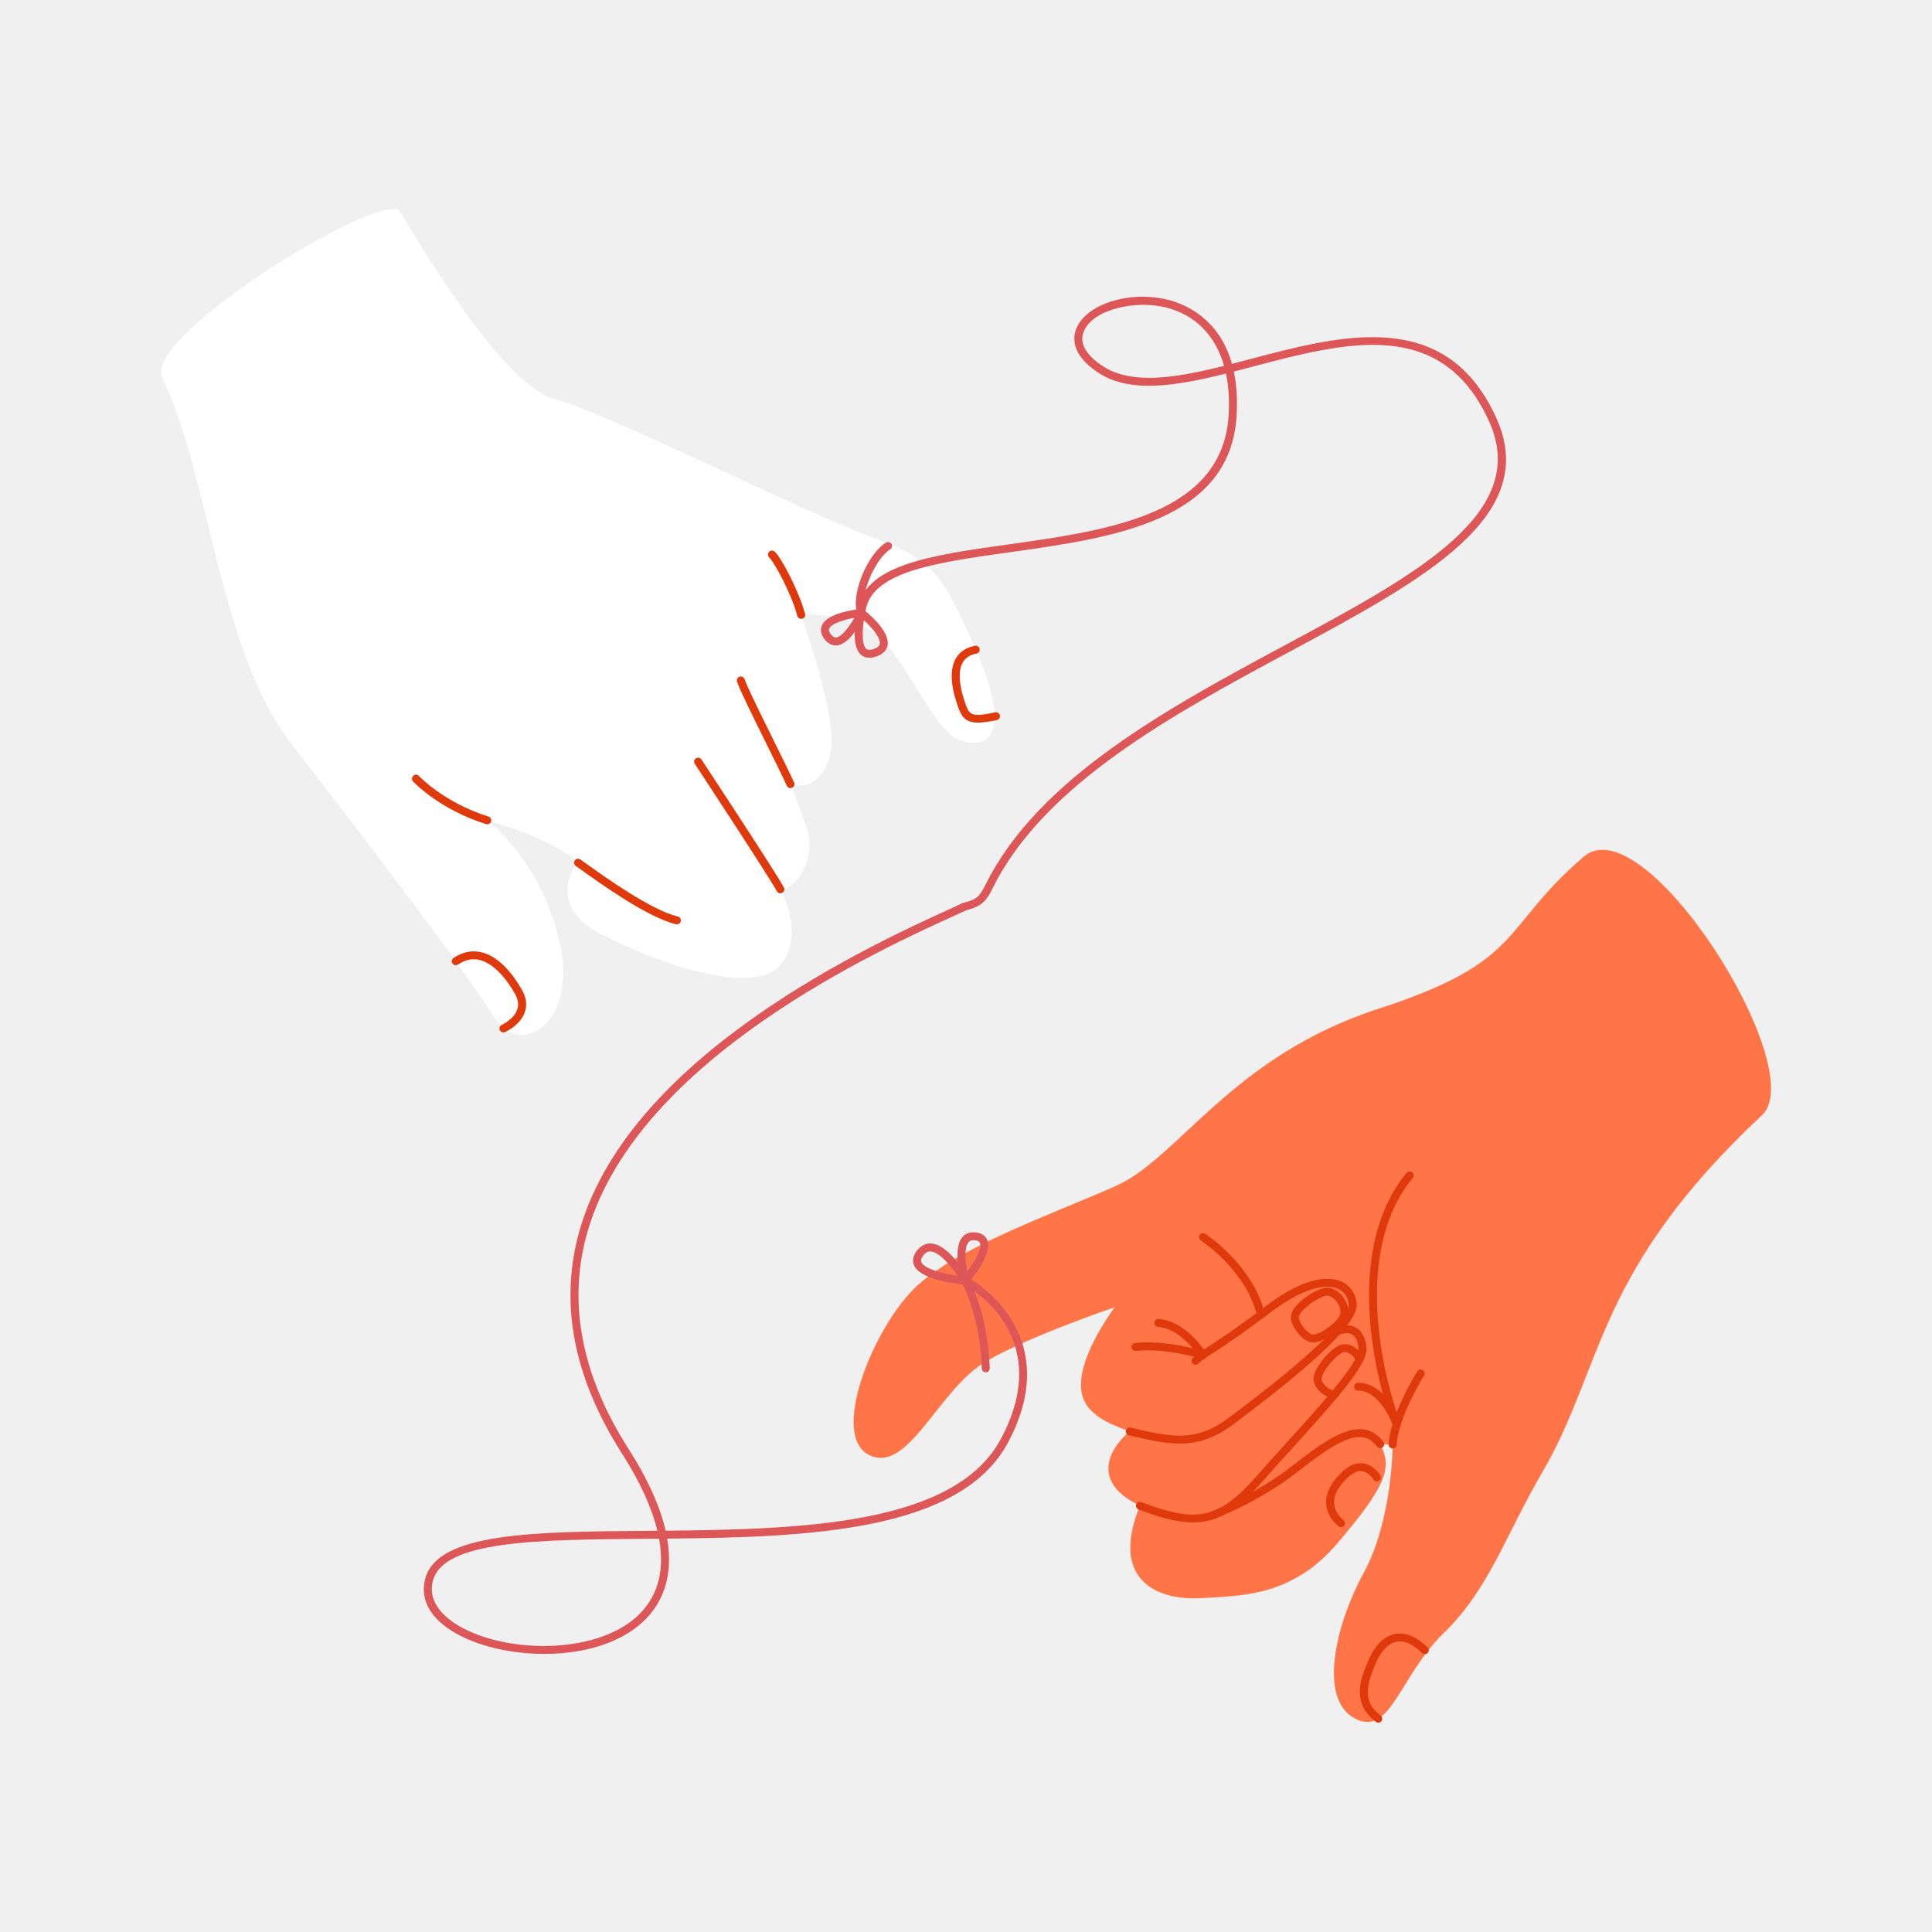
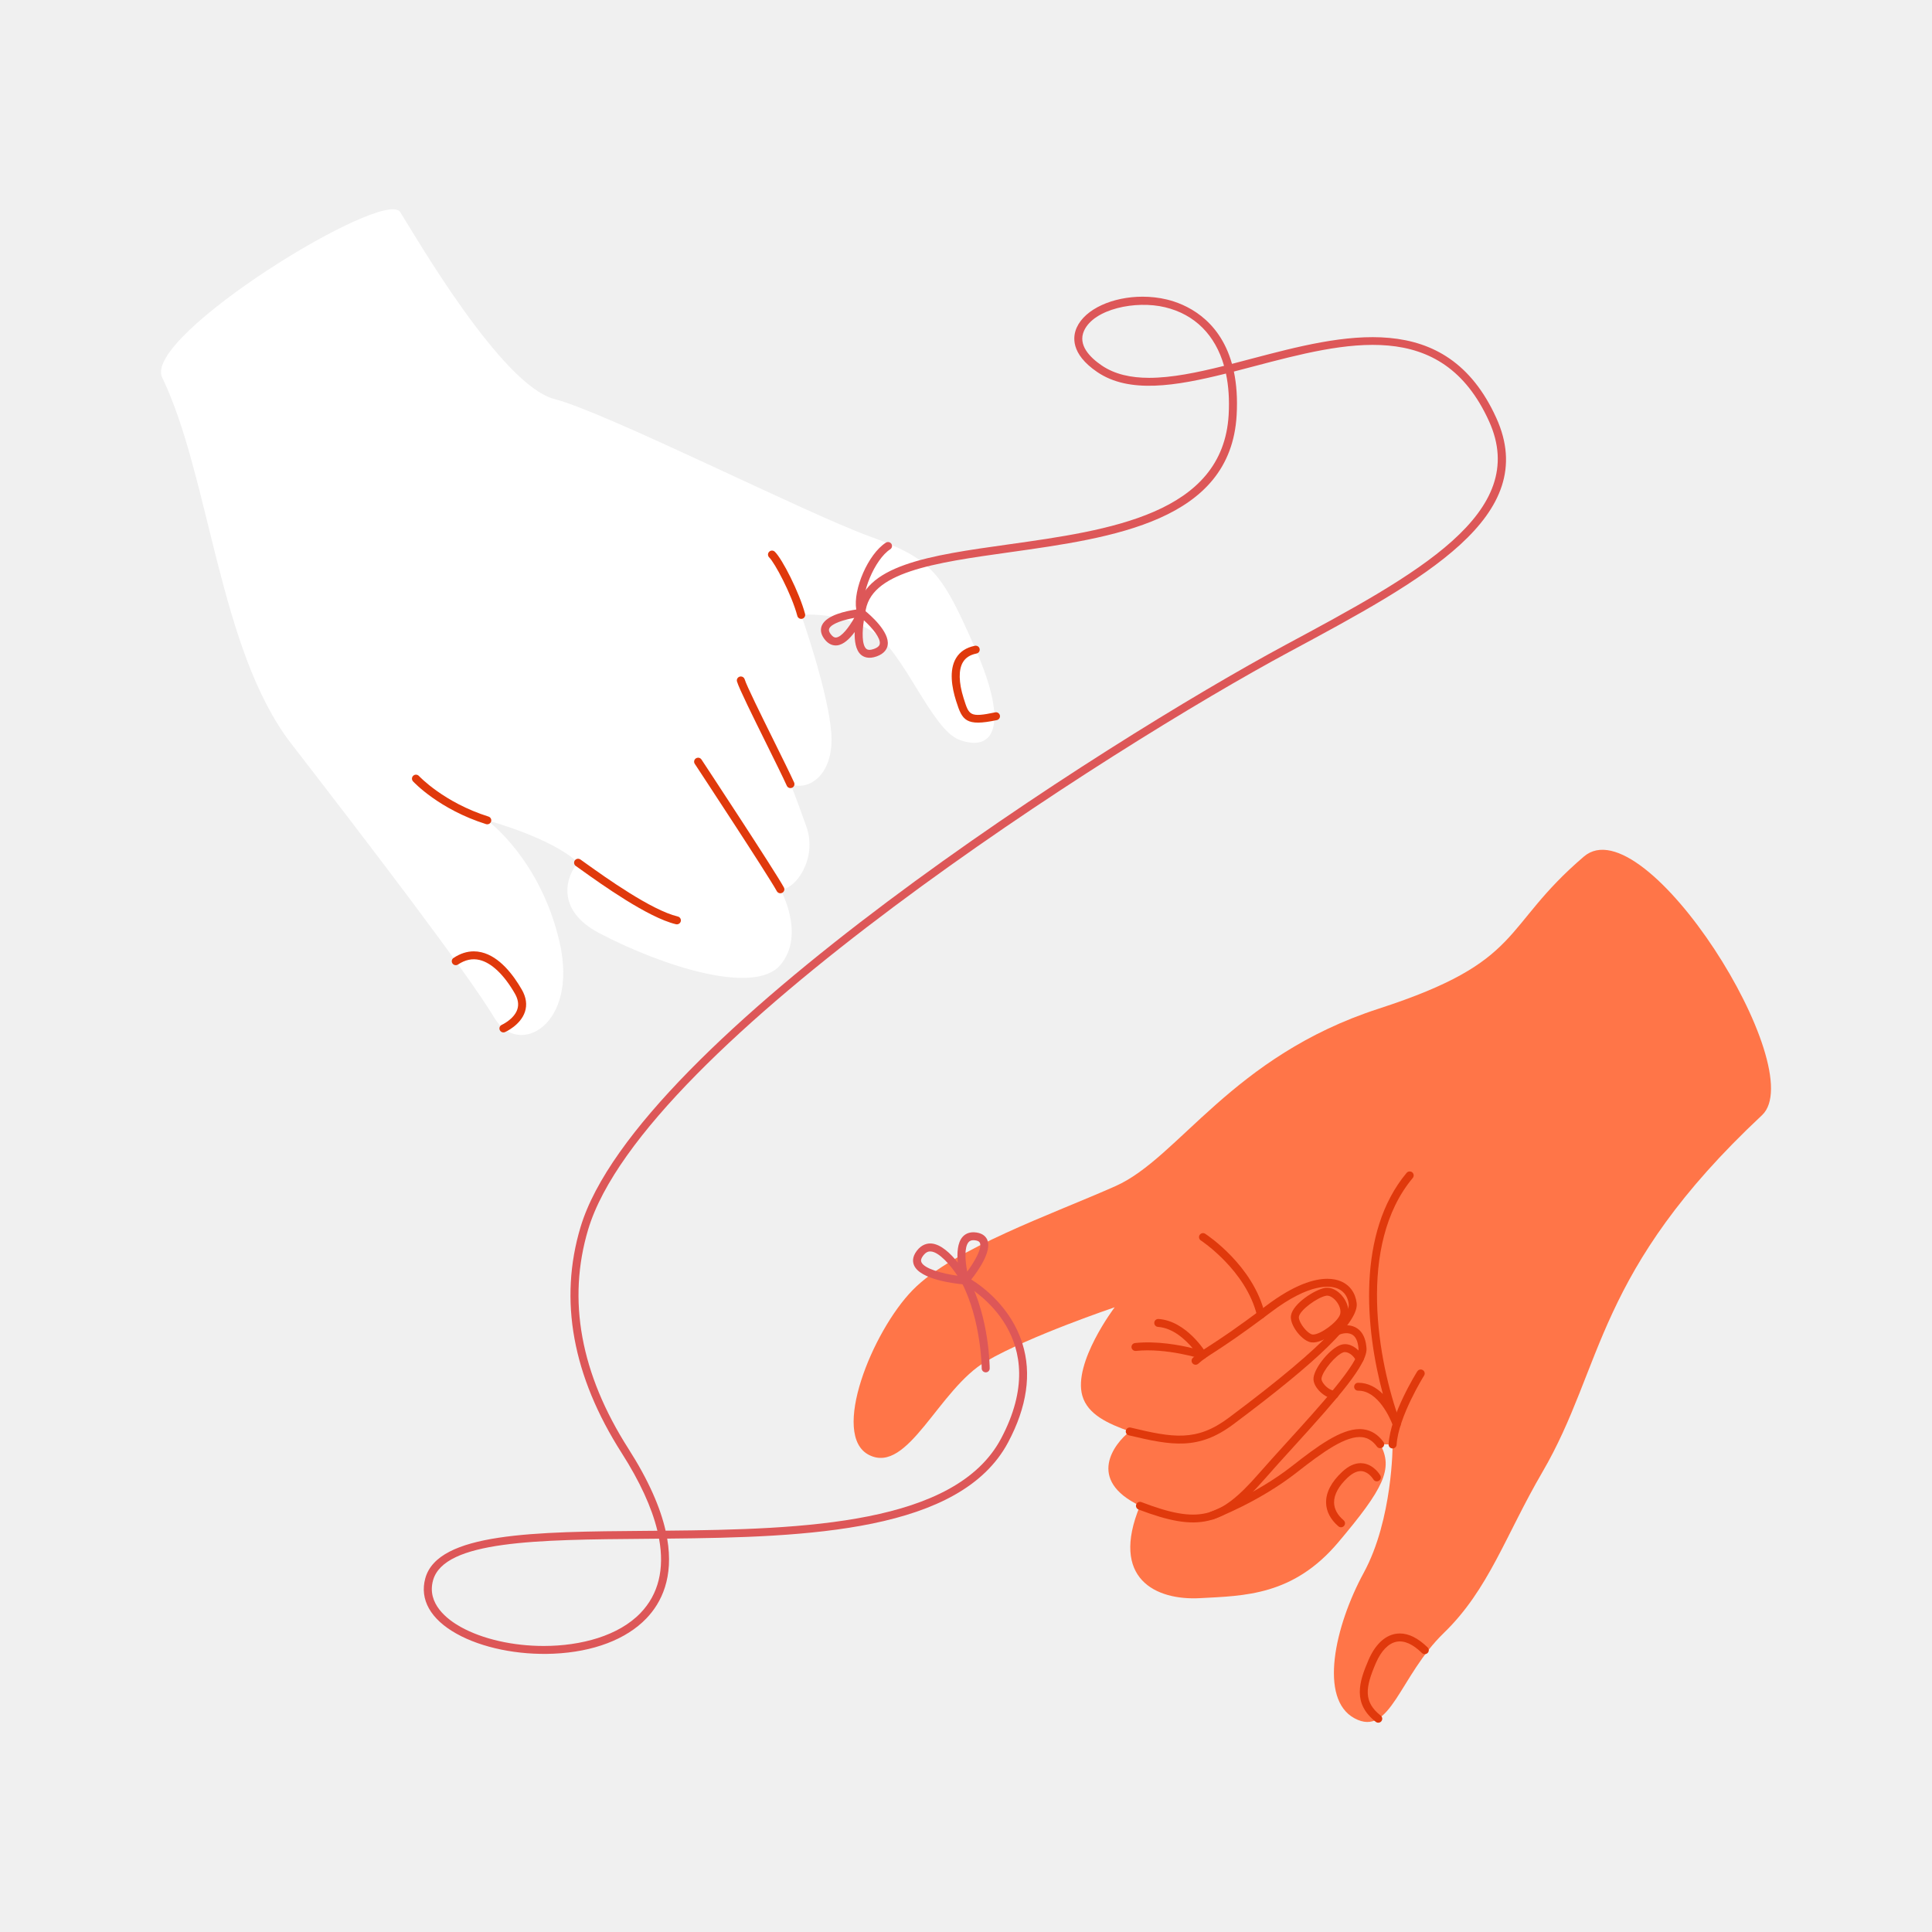
<svg xmlns="http://www.w3.org/2000/svg" width="60" height="60" viewBox="0 0 60 60" fill="none">
  <path d="M49.189 26.601C46.585 28.827 47.381 29.846 42.815 31.326C38.249 32.807 36.617 35.956 34.647 36.834C32.676 37.711 29.614 38.77 28.35 40.058C27.086 41.345 25.78 44.579 26.992 45.187C28.204 45.796 29.149 43.134 30.63 42.274C31.989 41.484 34.617 40.599 34.617 40.599C34.617 40.599 33.314 42.32 33.614 43.349C33.781 43.926 34.398 44.21 35.086 44.454C34.603 44.834 33.727 45.959 35.403 46.763C34.465 49.031 35.894 49.707 37.269 49.632C38.644 49.558 40.161 49.557 41.56 47.899C42.959 46.241 43.284 45.614 42.862 44.851L43.249 44.86C43.249 44.86 43.257 47.18 42.353 48.842C41.45 50.503 40.951 52.768 42.069 53.365C43.187 53.962 43.452 52.055 44.845 50.707C46.237 49.359 46.757 47.677 47.901 45.716C49.823 42.422 49.524 39.496 54.721 34.633C56.251 33.201 51.082 24.983 49.189 26.601Z" fill="#FF7548" />
  <path d="M44.122 42.53C44.08 42.53 44.04 42.551 44.016 42.588C43.982 42.642 43.181 43.924 43.124 44.853C43.12 44.92 43.172 44.979 43.241 44.983C43.309 44.988 43.368 44.936 43.373 44.868C43.426 44.002 44.219 42.731 44.227 42.719C44.263 42.661 44.245 42.585 44.187 42.549C44.167 42.536 44.144 42.53 44.122 42.53Z" fill="#E0390C" />
  <path d="M43.779 36.38C43.743 36.38 43.708 36.395 43.683 36.425C42.133 38.282 42.4 41.274 42.946 43.292C42.746 43.092 42.487 42.941 42.176 42.943C42.108 42.944 42.053 43 42.054 43.068C42.055 43.136 42.106 43.19 42.18 43.189C42.799 43.183 43.172 44.05 43.245 44.238C43.25 44.251 43.254 44.264 43.259 44.277C43.283 44.34 43.354 44.373 43.417 44.35C43.481 44.328 43.515 44.258 43.493 44.195C43.492 44.189 43.485 44.169 43.472 44.137C42.794 42.285 42.134 38.667 43.875 36.582C43.919 36.529 43.911 36.452 43.858 36.408C43.835 36.389 43.807 36.38 43.779 36.38Z" fill="#E0390C" />
  <path d="M41.221 39.714C40.819 39.714 40.2 39.887 39.312 40.559C38.379 41.265 37.896 41.579 37.576 41.786C37.343 41.937 37.203 42.028 37.046 42.169C36.996 42.215 36.992 42.293 37.038 42.343C37.084 42.394 37.163 42.397 37.214 42.351C37.356 42.223 37.49 42.136 37.713 41.992C38.035 41.783 38.522 41.467 39.464 40.755C40.698 39.821 41.328 39.928 41.542 40.018C41.791 40.122 41.866 40.338 41.886 40.501C41.917 40.757 41.473 41.558 38.152 44.036C37.157 44.779 36.426 44.65 35.115 44.335C35.049 44.319 34.982 44.36 34.965 44.426C34.949 44.492 34.99 44.559 35.057 44.575C36.404 44.897 37.219 45.041 38.302 44.233C40.983 42.231 42.201 41.036 42.133 40.471C42.094 40.15 41.919 39.908 41.639 39.791C41.541 39.749 41.403 39.714 41.221 39.714Z" fill="#E0390C" />
  <path d="M35.971 40.962C35.906 40.962 35.851 41.011 35.847 41.076C35.842 41.144 35.894 41.203 35.962 41.208C36.427 41.24 36.816 41.605 37.039 41.87C36.628 41.77 35.92 41.639 35.251 41.709C35.182 41.717 35.133 41.777 35.14 41.845C35.148 41.912 35.21 41.961 35.277 41.954C36.227 41.854 37.302 42.197 37.312 42.201C37.362 42.217 37.416 42.201 37.448 42.161C37.481 42.12 37.485 42.065 37.458 42.02C37.433 41.98 36.844 41.022 35.979 40.962C35.976 40.962 35.974 40.962 35.971 40.962Z" fill="#E0390C" />
  <path d="M37.361 38.295C37.32 38.295 37.281 38.315 37.257 38.351C37.219 38.408 37.235 38.484 37.292 38.522C37.306 38.531 38.7 39.453 39.038 40.857C39.054 40.923 39.121 40.963 39.188 40.948C39.255 40.932 39.296 40.866 39.28 40.8C38.918 39.3 37.489 38.355 37.429 38.316C37.408 38.302 37.384 38.295 37.361 38.295Z" fill="#E0390C" />
  <path d="M41.811 41.157C41.631 41.157 41.469 41.222 41.426 41.27C41.381 41.321 41.386 41.398 41.437 41.444C41.483 41.484 41.549 41.484 41.596 41.449C41.632 41.431 41.828 41.361 41.982 41.441C42.103 41.505 42.173 41.655 42.19 41.887C42.221 42.31 40.984 43.672 39.989 44.766C39.678 45.108 39.357 45.462 39.075 45.784C37.862 47.17 37.218 47.324 35.447 46.649C35.384 46.624 35.311 46.656 35.287 46.72C35.262 46.783 35.294 46.854 35.358 46.879C37.219 47.588 37.986 47.405 39.263 45.946C39.543 45.625 39.849 45.288 40.174 44.931C41.565 43.401 42.474 42.36 42.438 41.869C42.405 41.412 42.191 41.247 42.017 41.189C41.949 41.166 41.879 41.157 41.811 41.157Z" fill="#E0390C" />
  <path d="M42.225 44.382C41.639 44.382 40.924 44.903 40.122 45.532C38.983 46.425 37.609 46.947 37.595 46.952C37.531 46.976 37.498 47.047 37.523 47.111C37.547 47.175 37.619 47.207 37.683 47.182C37.741 47.161 39.108 46.642 40.276 45.725C41.06 45.111 41.806 44.565 42.314 44.634C42.488 44.657 42.635 44.752 42.762 44.925C42.803 44.98 42.881 44.991 42.936 44.951C42.991 44.911 43.003 44.834 42.963 44.779C42.796 44.553 42.589 44.422 42.347 44.39C42.307 44.384 42.266 44.382 42.225 44.382Z" fill="#E0390C" />
  <path d="M42.256 45.44C42.067 45.44 41.875 45.529 41.685 45.707C41.345 46.024 41.176 46.348 41.183 46.671C41.188 46.939 41.321 47.191 41.565 47.401C41.617 47.445 41.695 47.44 41.74 47.388C41.785 47.337 41.78 47.259 41.728 47.214C41.535 47.05 41.436 46.865 41.431 46.666C41.426 46.419 41.573 46.15 41.855 45.886C42.017 45.736 42.169 45.67 42.307 45.69C42.518 45.721 42.649 45.941 42.651 45.943C42.685 46.002 42.761 46.022 42.82 45.988C42.88 45.954 42.9 45.879 42.866 45.82C42.859 45.807 42.676 45.496 42.345 45.447C42.316 45.443 42.286 45.44 42.256 45.44Z" fill="#E0390C" />
  <path d="M41.215 39.991C41.189 39.991 41.163 39.993 41.138 39.998C40.824 40.059 40.156 40.483 40.093 40.853C40.057 41.057 40.23 41.3 40.283 41.37C40.337 41.44 40.528 41.669 40.736 41.69C41.099 41.726 41.741 41.232 41.852 40.902C41.921 40.696 41.848 40.431 41.666 40.226C41.532 40.075 41.368 39.991 41.215 39.991ZM40.779 41.445C40.773 41.445 40.767 41.445 40.761 41.444C40.703 41.439 40.588 41.36 40.481 41.221C40.374 41.081 40.328 40.951 40.338 40.894C40.374 40.68 40.91 40.293 41.185 40.24C41.27 40.224 41.385 40.282 41.479 40.388C41.602 40.527 41.657 40.702 41.616 40.824C41.537 41.06 41.012 41.445 40.779 41.445Z" fill="#E0390C" />
  <path d="M41.771 41.744C41.729 41.744 41.686 41.75 41.644 41.764C41.323 41.865 40.839 42.444 40.794 42.779C40.771 42.948 40.887 43.104 40.958 43.182C41.067 43.302 41.263 43.443 41.444 43.435C41.513 43.433 41.567 43.377 41.565 43.309C41.563 43.241 41.506 43.186 41.437 43.189C41.371 43.188 41.246 43.131 41.142 43.017C41.059 42.925 41.035 42.849 41.04 42.811C41.072 42.572 41.492 42.071 41.72 41.998C41.844 41.959 42.031 42.081 42.112 42.255C42.141 42.317 42.215 42.344 42.277 42.316C42.34 42.287 42.367 42.214 42.338 42.152C42.237 41.936 42.007 41.744 41.771 41.744Z" fill="#E0390C" />
  <path d="M43.474 50.729C43.422 50.729 43.371 50.734 43.321 50.744C42.989 50.808 42.699 51.093 42.503 51.546C42.205 52.234 41.998 52.9 42.725 53.473C42.779 53.516 42.857 53.507 42.9 53.454C42.942 53.4 42.934 53.323 42.88 53.281C42.337 52.852 42.399 52.411 42.731 51.643C42.894 51.268 43.12 51.034 43.369 50.986C43.608 50.939 43.875 51.057 44.16 51.336C44.209 51.384 44.288 51.383 44.336 51.335C44.385 51.286 44.384 51.208 44.335 51.161C44.041 50.874 43.752 50.729 43.474 50.729Z" fill="#E0390C" />
  <path d="M5.036 11.722C6.522 14.806 6.793 20.182 9.044 23.094C11.295 26.006 14.495 30.177 15.36 31.62C16.095 32.847 17.969 31.854 17.38 29.269C16.791 26.684 15.133 25.476 15.133 25.476C15.133 25.476 17.13 26.013 17.953 26.792C17.607 27.16 17.198 28.244 18.624 28.987C20.605 30.02 23.423 30.911 24.228 29.975C25.034 29.04 24.235 27.618 24.235 27.618C24.695 27.648 25.396 26.668 25.043 25.672C24.691 24.676 24.549 24.351 24.549 24.351C25.136 24.581 25.919 24.041 25.815 22.741C25.711 21.441 24.881 19.096 24.881 19.096C24.881 19.096 26.072 18.977 27.071 19.598C28.07 20.219 28.925 22.662 29.801 22.979C30.825 23.35 31.366 22.613 30.302 20.175C29.237 17.738 28.947 17.363 26.972 16.644C24.997 15.925 18.858 12.821 17.215 12.391C15.572 11.961 12.912 7.353 12.428 6.585C11.943 5.817 4.418 10.439 5.036 11.722Z" fill="white" />
  <path d="M21.681 23.531C21.657 23.531 21.634 23.538 21.613 23.551C21.555 23.588 21.539 23.665 21.577 23.722C21.599 23.756 23.84 27.158 24.125 27.677C24.158 27.737 24.234 27.759 24.294 27.726C24.354 27.694 24.377 27.619 24.344 27.559C24.054 27.032 21.877 23.727 21.785 23.587C21.761 23.551 21.721 23.531 21.681 23.531Z" fill="#E0390C" />
  <path d="M23.007 21.008C22.996 21.008 22.984 21.009 22.973 21.013C22.907 21.032 22.869 21.1 22.888 21.165C22.95 21.378 23.383 22.254 23.803 23.102C24.066 23.634 24.315 24.136 24.435 24.402C24.463 24.464 24.537 24.492 24.599 24.464C24.662 24.436 24.69 24.363 24.662 24.301C24.54 24.032 24.29 23.527 24.026 22.993C23.631 22.194 23.182 21.288 23.127 21.097C23.111 21.043 23.061 21.008 23.007 21.008Z" fill="#E0390C" />
  <path d="M23.975 17.099C23.942 17.099 23.909 17.112 23.885 17.138C23.837 17.187 23.84 17.265 23.889 17.312C24.052 17.466 24.581 18.445 24.762 19.128C24.779 19.193 24.847 19.233 24.913 19.216C24.98 19.198 25.019 19.131 25.002 19.065C24.828 18.407 24.292 17.352 24.061 17.133C24.037 17.111 24.006 17.099 23.975 17.099Z" fill="#E0390C" />
  <path d="M17.953 26.669C17.915 26.669 17.876 26.687 17.852 26.721C17.812 26.777 17.825 26.854 17.881 26.893C17.927 26.925 17.984 26.966 18.05 27.013C18.67 27.457 20.122 28.496 20.992 28.703C21.059 28.718 21.126 28.678 21.142 28.612C21.158 28.546 21.117 28.479 21.05 28.463C20.227 28.267 18.804 27.249 18.196 26.814C18.129 26.766 18.071 26.724 18.025 26.692C18.004 26.677 17.978 26.669 17.953 26.669Z" fill="#E0390C" />
  <path d="M12.918 24.058C12.888 24.058 12.858 24.069 12.834 24.091C12.784 24.137 12.78 24.214 12.826 24.265C12.859 24.3 13.64 25.135 15.095 25.594C15.161 25.614 15.23 25.578 15.251 25.514C15.272 25.449 15.236 25.38 15.17 25.359C13.783 24.922 13.018 24.107 13.01 24.098C12.985 24.072 12.952 24.058 12.918 24.058Z" fill="#E0390C" />
  <path d="M30.302 20.052C30.294 20.052 30.285 20.053 30.277 20.055C30.008 20.108 29.811 20.238 29.69 20.44C29.465 20.817 29.565 21.362 29.688 21.754L29.697 21.782C29.883 22.372 29.996 22.567 30.957 22.364C31.024 22.349 31.067 22.284 31.053 22.218C31.039 22.151 30.972 22.108 30.906 22.123C30.117 22.289 30.093 22.212 29.934 21.708L29.925 21.68C29.772 21.194 29.765 20.799 29.904 20.566C29.988 20.424 30.127 20.336 30.326 20.296C30.393 20.283 30.437 20.218 30.423 20.151C30.412 20.092 30.36 20.052 30.302 20.052Z" fill="#E0390C" />
  <path d="M14.714 29.545C14.502 29.545 14.291 29.613 14.086 29.749C14.028 29.787 14.013 29.863 14.051 29.92C14.089 29.976 14.166 29.992 14.223 29.954C14.448 29.806 14.666 29.759 14.891 29.812C15.262 29.899 15.652 30.269 15.989 30.855C16.09 31.03 16.116 31.195 16.066 31.346C15.965 31.654 15.587 31.825 15.584 31.827C15.521 31.855 15.493 31.927 15.521 31.989C15.549 32.051 15.622 32.08 15.685 32.052C15.704 32.043 16.165 31.837 16.302 31.424C16.375 31.204 16.342 30.971 16.205 30.733C15.942 30.276 15.511 29.704 14.949 29.573C14.87 29.554 14.792 29.545 14.714 29.545Z" fill="#E0390C" />
-   <path d="M35.483 9.214C34.565 9.214 33.702 9.589 33.439 10.172C33.317 10.442 33.237 10.982 34.073 11.552C35.066 12.229 36.504 11.993 38.073 11.601C38.155 11.985 38.184 12.414 38.157 12.882C37.98 15.972 34.441 16.469 31.318 16.907C28.872 17.25 26.76 17.547 26.624 19.022C26.618 19.089 26.668 19.149 26.736 19.155C26.806 19.162 26.865 19.112 26.872 19.044C26.99 17.763 29.012 17.48 31.353 17.151C34.57 16.7 38.217 16.188 38.405 12.896C38.435 12.372 38.4 11.924 38.319 11.539C38.521 11.487 38.725 11.434 38.931 11.379C41.802 10.623 44.771 9.841 46.242 13.079C47.539 15.933 44.008 17.832 39.919 20.03C36.326 21.962 32.254 24.152 30.61 27.467C30.433 27.824 30.336 27.938 29.953 28.026C29.857 28.049 29.759 28.112 29.669 28.153C27.193 29.273 19.658 32.684 18.029 38.109C17.35 40.371 17.779 42.731 19.306 45.123C19.872 46.01 20.243 46.82 20.416 47.539C20.298 47.54 20.18 47.541 20.062 47.542C16.595 47.57 13.6 47.594 13.208 49.016C13.027 49.675 13.372 50.287 14.181 50.738C14.963 51.175 16.089 51.406 17.194 51.357C18.426 51.302 19.448 50.913 20.073 50.262C20.546 49.769 20.927 48.987 20.72 47.783C25.091 47.742 29.829 47.571 31.308 44.793C31.895 43.691 32.044 42.658 31.751 41.723C31.396 40.59 30.5 39.945 30.163 39.736C30.376 39.466 30.8 38.867 30.666 38.517C30.631 38.425 30.542 38.308 30.322 38.276C30.097 38.243 29.965 38.332 29.894 38.412C29.733 38.593 29.718 38.918 29.745 39.21C29.524 38.931 29.222 38.639 28.923 38.618C28.802 38.61 28.626 38.643 28.472 38.845C28.322 39.042 28.344 39.201 28.389 39.301C28.589 39.743 29.662 39.865 29.939 39.89C30.222 40.046 32.752 41.551 31.088 44.678C29.671 47.34 24.985 47.497 20.671 47.537C20.51 46.831 20.154 45.99 19.516 44.991C18.029 42.662 17.61 40.37 18.267 38.179C19.864 32.862 27.322 29.486 29.773 28.377L30.022 28.263C30.529 28.145 30.66 27.923 30.832 27.575C32.442 24.331 36.477 22.161 40.038 20.246C44.235 17.989 47.86 16.04 46.468 12.977C44.911 9.549 41.699 10.395 38.866 11.141C38.663 11.195 38.46 11.248 38.26 11.3C37.858 9.868 36.779 9.432 36.24 9.302C35.991 9.242 35.735 9.214 35.483 9.214ZM35.688 11.734C35.122 11.734 34.621 11.626 34.214 11.349C33.853 11.103 33.465 10.717 33.666 10.272C33.973 9.593 35.27 9.322 36.182 9.542C37.11 9.765 37.741 10.406 38.014 11.362C37.179 11.571 36.385 11.734 35.688 11.734ZM30.038 39.492C29.972 39.151 29.944 38.73 30.081 38.575C30.11 38.543 30.163 38.502 30.286 38.52C30.408 38.537 30.427 38.586 30.434 38.605C30.499 38.774 30.273 39.173 30.038 39.492ZM29.736 39.619C29.262 39.553 28.708 39.403 28.616 39.2C28.6 39.164 28.588 39.103 28.671 38.994C28.765 38.87 28.85 38.861 28.906 38.865C29.163 38.882 29.507 39.277 29.736 39.619ZM16.884 51.117C15.936 51.117 14.988 50.906 14.303 50.524C13.898 50.297 13.248 49.809 13.448 49.081C13.79 47.839 16.698 47.816 20.064 47.789C20.199 47.788 20.333 47.786 20.468 47.785C20.641 48.732 20.45 49.512 19.893 50.092C19.215 50.799 18.05 51.117 16.884 51.117Z" fill="#DD5758" />
+   <path d="M35.483 9.214C34.565 9.214 33.702 9.589 33.439 10.172C33.317 10.442 33.237 10.982 34.073 11.552C35.066 12.229 36.504 11.993 38.073 11.601C38.155 11.985 38.184 12.414 38.157 12.882C37.98 15.972 34.441 16.469 31.318 16.907C28.872 17.25 26.76 17.547 26.624 19.022C26.618 19.089 26.668 19.149 26.736 19.155C26.806 19.162 26.865 19.112 26.872 19.044C26.99 17.763 29.012 17.48 31.353 17.151C34.57 16.7 38.217 16.188 38.405 12.896C38.435 12.372 38.4 11.924 38.319 11.539C38.521 11.487 38.725 11.434 38.931 11.379C41.802 10.623 44.771 9.841 46.242 13.079C47.539 15.933 44.008 17.832 39.919 20.03C34.396 23 19.775 32.295 18.029 38.109C17.35 40.371 17.779 42.731 19.306 45.123C19.872 46.01 20.243 46.82 20.416 47.539C20.298 47.54 20.18 47.541 20.062 47.542C16.595 47.57 13.6 47.594 13.208 49.016C13.027 49.675 13.372 50.287 14.181 50.738C14.963 51.175 16.089 51.406 17.194 51.357C18.426 51.302 19.448 50.913 20.073 50.262C20.546 49.769 20.927 48.987 20.72 47.783C25.091 47.742 29.829 47.571 31.308 44.793C31.895 43.691 32.044 42.658 31.751 41.723C31.396 40.59 30.5 39.945 30.163 39.736C30.376 39.466 30.8 38.867 30.666 38.517C30.631 38.425 30.542 38.308 30.322 38.276C30.097 38.243 29.965 38.332 29.894 38.412C29.733 38.593 29.718 38.918 29.745 39.21C29.524 38.931 29.222 38.639 28.923 38.618C28.802 38.61 28.626 38.643 28.472 38.845C28.322 39.042 28.344 39.201 28.389 39.301C28.589 39.743 29.662 39.865 29.939 39.89C30.222 40.046 32.752 41.551 31.088 44.678C29.671 47.34 24.985 47.497 20.671 47.537C20.51 46.831 20.154 45.99 19.516 44.991C18.029 42.662 17.61 40.37 18.267 38.179C19.989 32.447 34.594 23.173 40.038 20.246C44.235 17.989 47.86 16.04 46.468 12.977C44.911 9.549 41.699 10.395 38.866 11.141C38.663 11.195 38.46 11.248 38.26 11.3C37.858 9.868 36.779 9.432 36.24 9.302C35.991 9.242 35.735 9.214 35.483 9.214ZM35.688 11.734C35.122 11.734 34.621 11.626 34.214 11.349C33.853 11.103 33.465 10.717 33.666 10.272C33.973 9.593 35.27 9.322 36.182 9.542C37.11 9.765 37.741 10.406 38.014 11.362C37.179 11.571 36.385 11.734 35.688 11.734ZM30.038 39.492C29.972 39.151 29.944 38.73 30.081 38.575C30.11 38.543 30.163 38.502 30.286 38.52C30.408 38.537 30.427 38.586 30.434 38.605C30.499 38.774 30.273 39.173 30.038 39.492ZM29.736 39.619C29.262 39.553 28.708 39.403 28.616 39.2C28.6 39.164 28.588 39.103 28.671 38.994C28.765 38.87 28.85 38.861 28.906 38.865C29.163 38.882 29.507 39.277 29.736 39.619ZM16.884 51.117C15.936 51.117 14.988 50.906 14.303 50.524C13.898 50.297 13.248 49.809 13.448 49.081C13.79 47.839 16.698 47.816 20.064 47.789C20.199 47.788 20.333 47.786 20.468 47.785C20.641 48.732 20.45 49.512 19.893 50.092C19.215 50.799 18.05 51.117 16.884 51.117Z" fill="#DD5758" />
  <path d="M27.579 16.833C27.555 16.833 27.532 16.839 27.511 16.853C26.957 17.21 26.488 18.312 26.592 18.929C26.286 18.973 25.668 19.1 25.526 19.42C25.485 19.513 25.464 19.662 25.602 19.845C25.74 20.029 25.892 20.053 25.996 20.043C26.2 20.021 26.392 19.832 26.543 19.628C26.535 19.899 26.572 20.186 26.735 20.331C26.82 20.405 26.972 20.475 27.223 20.386C27.474 20.297 27.549 20.146 27.567 20.035C27.635 19.62 27.012 19.087 26.853 18.959C26.702 18.485 27.162 17.372 27.646 17.059C27.704 17.022 27.72 16.946 27.683 16.889C27.659 16.853 27.619 16.833 27.579 16.833ZM25.954 19.799C25.917 19.799 25.866 19.783 25.801 19.697C25.721 19.591 25.745 19.537 25.753 19.52C25.821 19.367 26.195 19.248 26.53 19.189C26.369 19.476 26.14 19.779 25.969 19.798C25.964 19.798 25.959 19.799 25.954 19.799ZM27.003 20.182C26.941 20.182 26.913 20.157 26.901 20.147C26.765 20.026 26.773 19.609 26.829 19.264C27.087 19.497 27.352 19.815 27.322 19.995C27.318 20.02 27.305 20.095 27.139 20.154C27.082 20.174 27.037 20.182 27.003 20.182Z" fill="#DD5758" />
  <path d="M29.975 39.648C29.956 39.648 29.936 39.652 29.918 39.661C29.857 39.693 29.833 39.767 29.864 39.827C30.474 40.998 30.488 42.483 30.488 42.498C30.488 42.565 30.545 42.619 30.613 42.62C30.681 42.62 30.737 42.565 30.736 42.496C30.736 42.433 30.723 40.939 30.085 39.714C30.063 39.672 30.02 39.648 29.975 39.648Z" fill="#DD5758" />
</svg>
